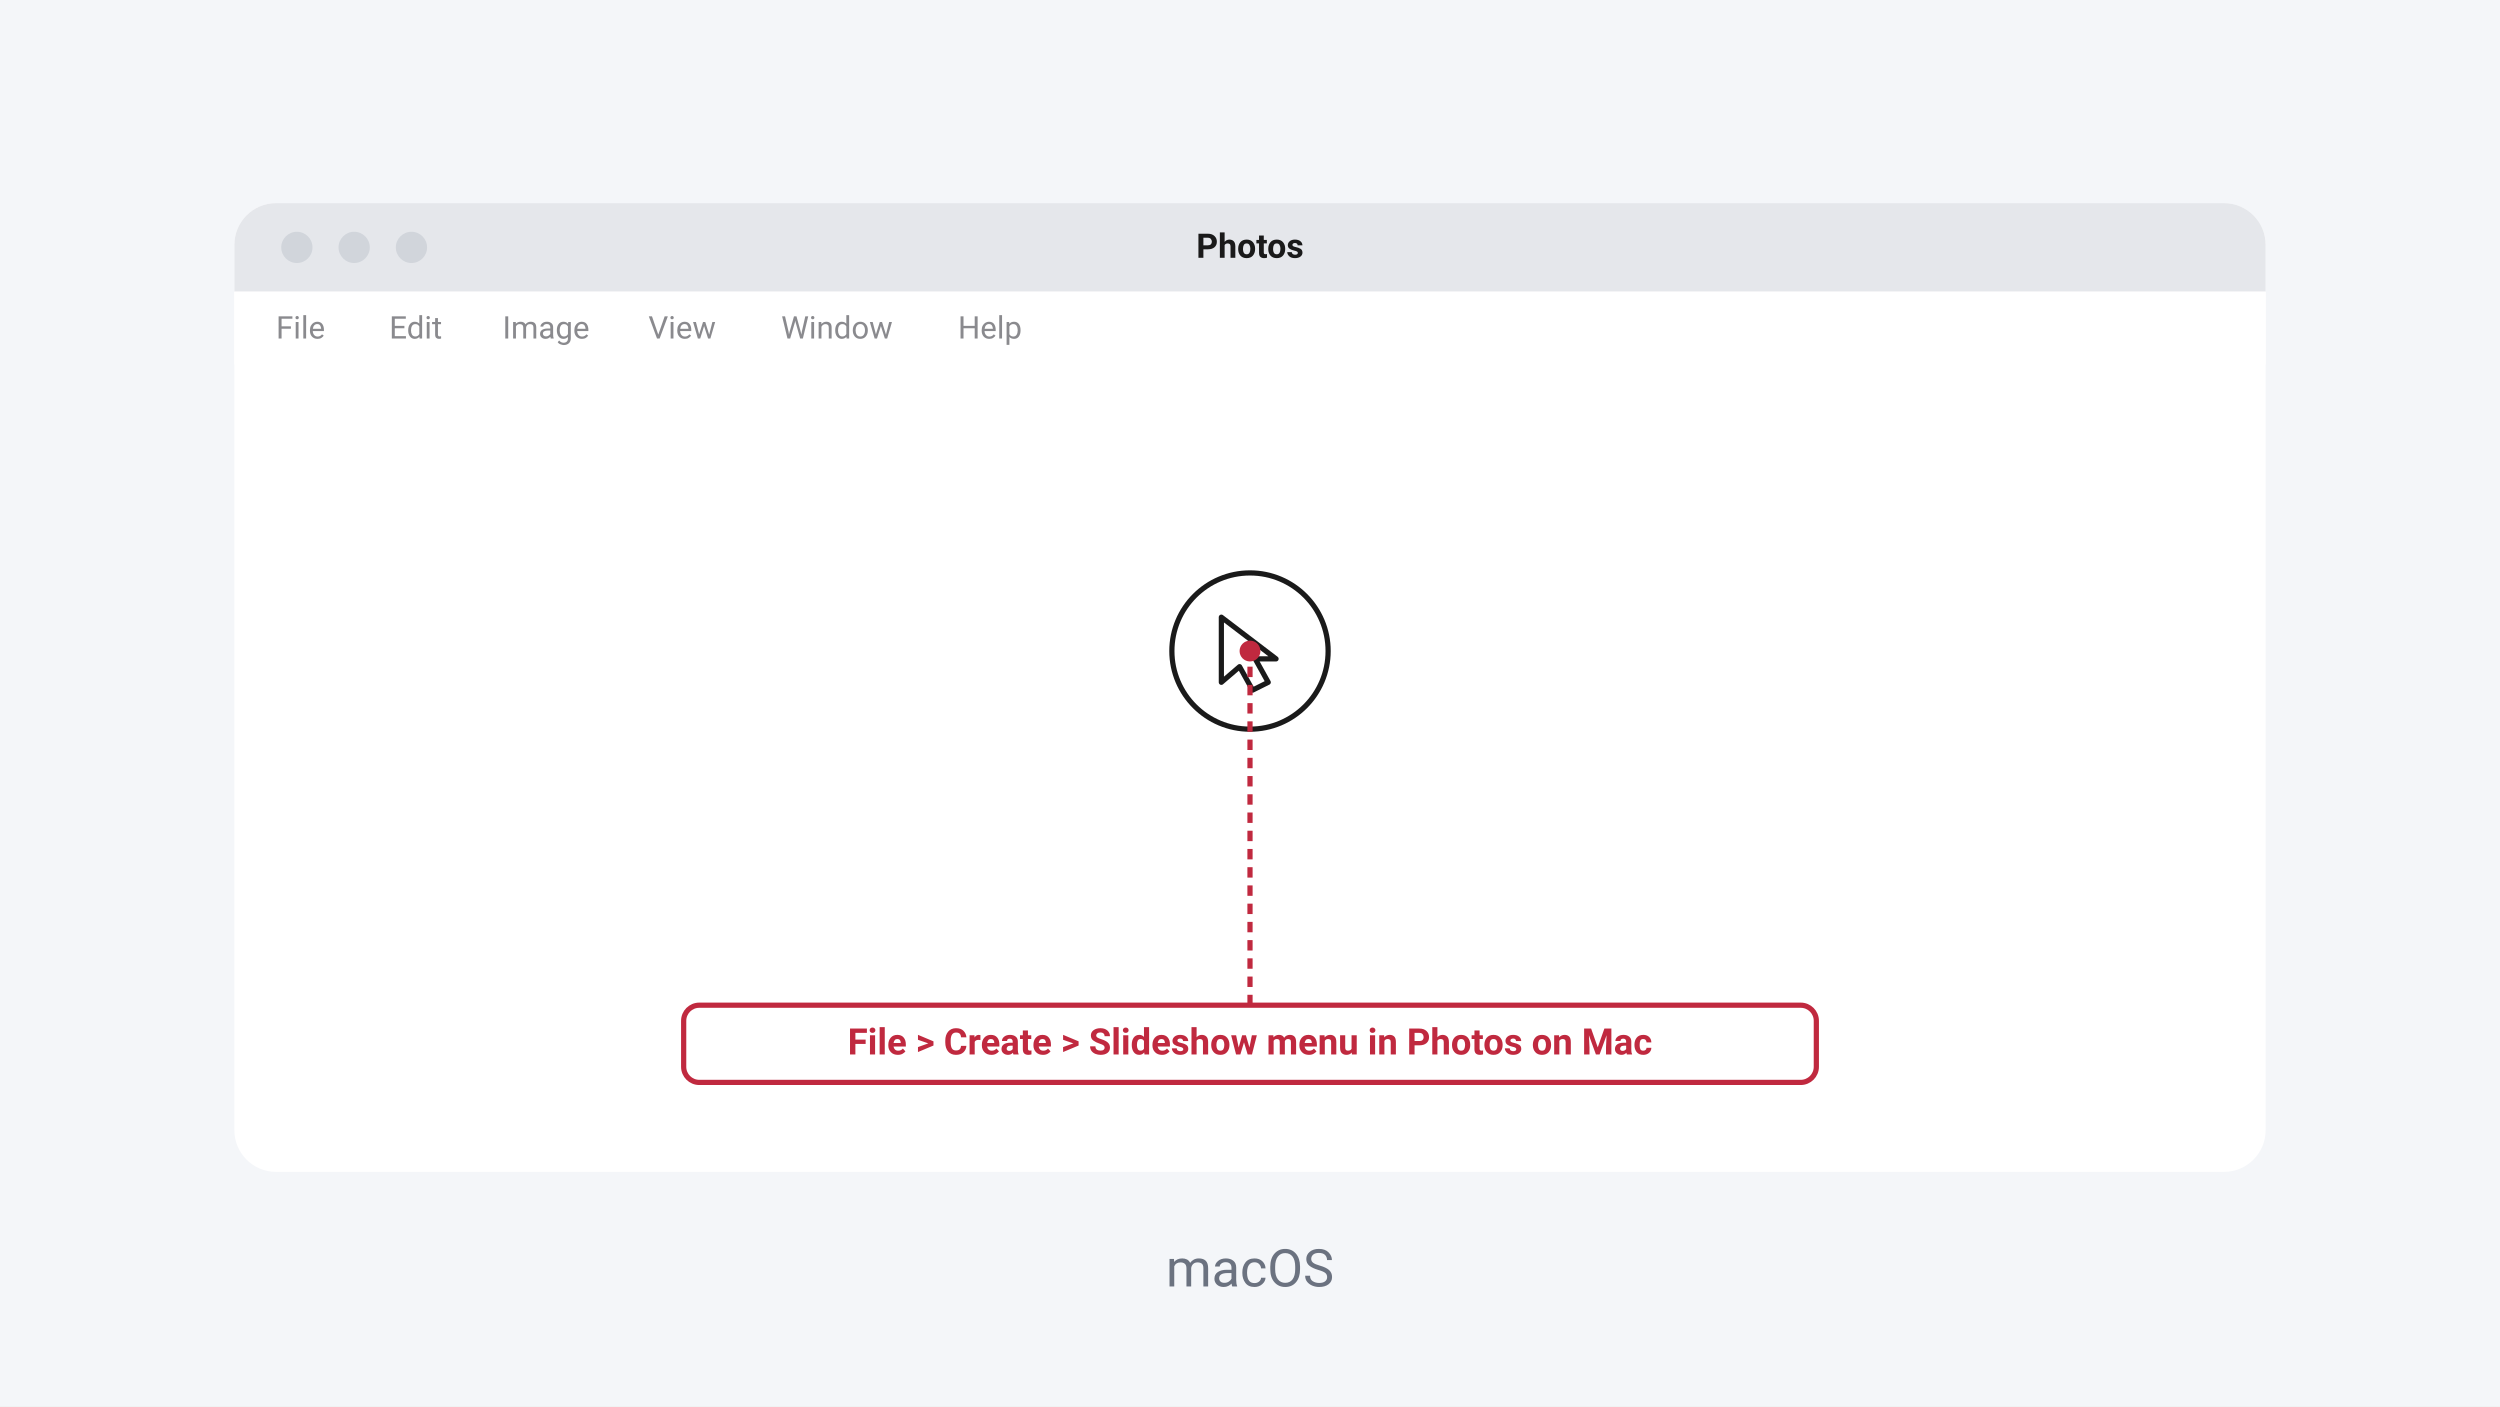
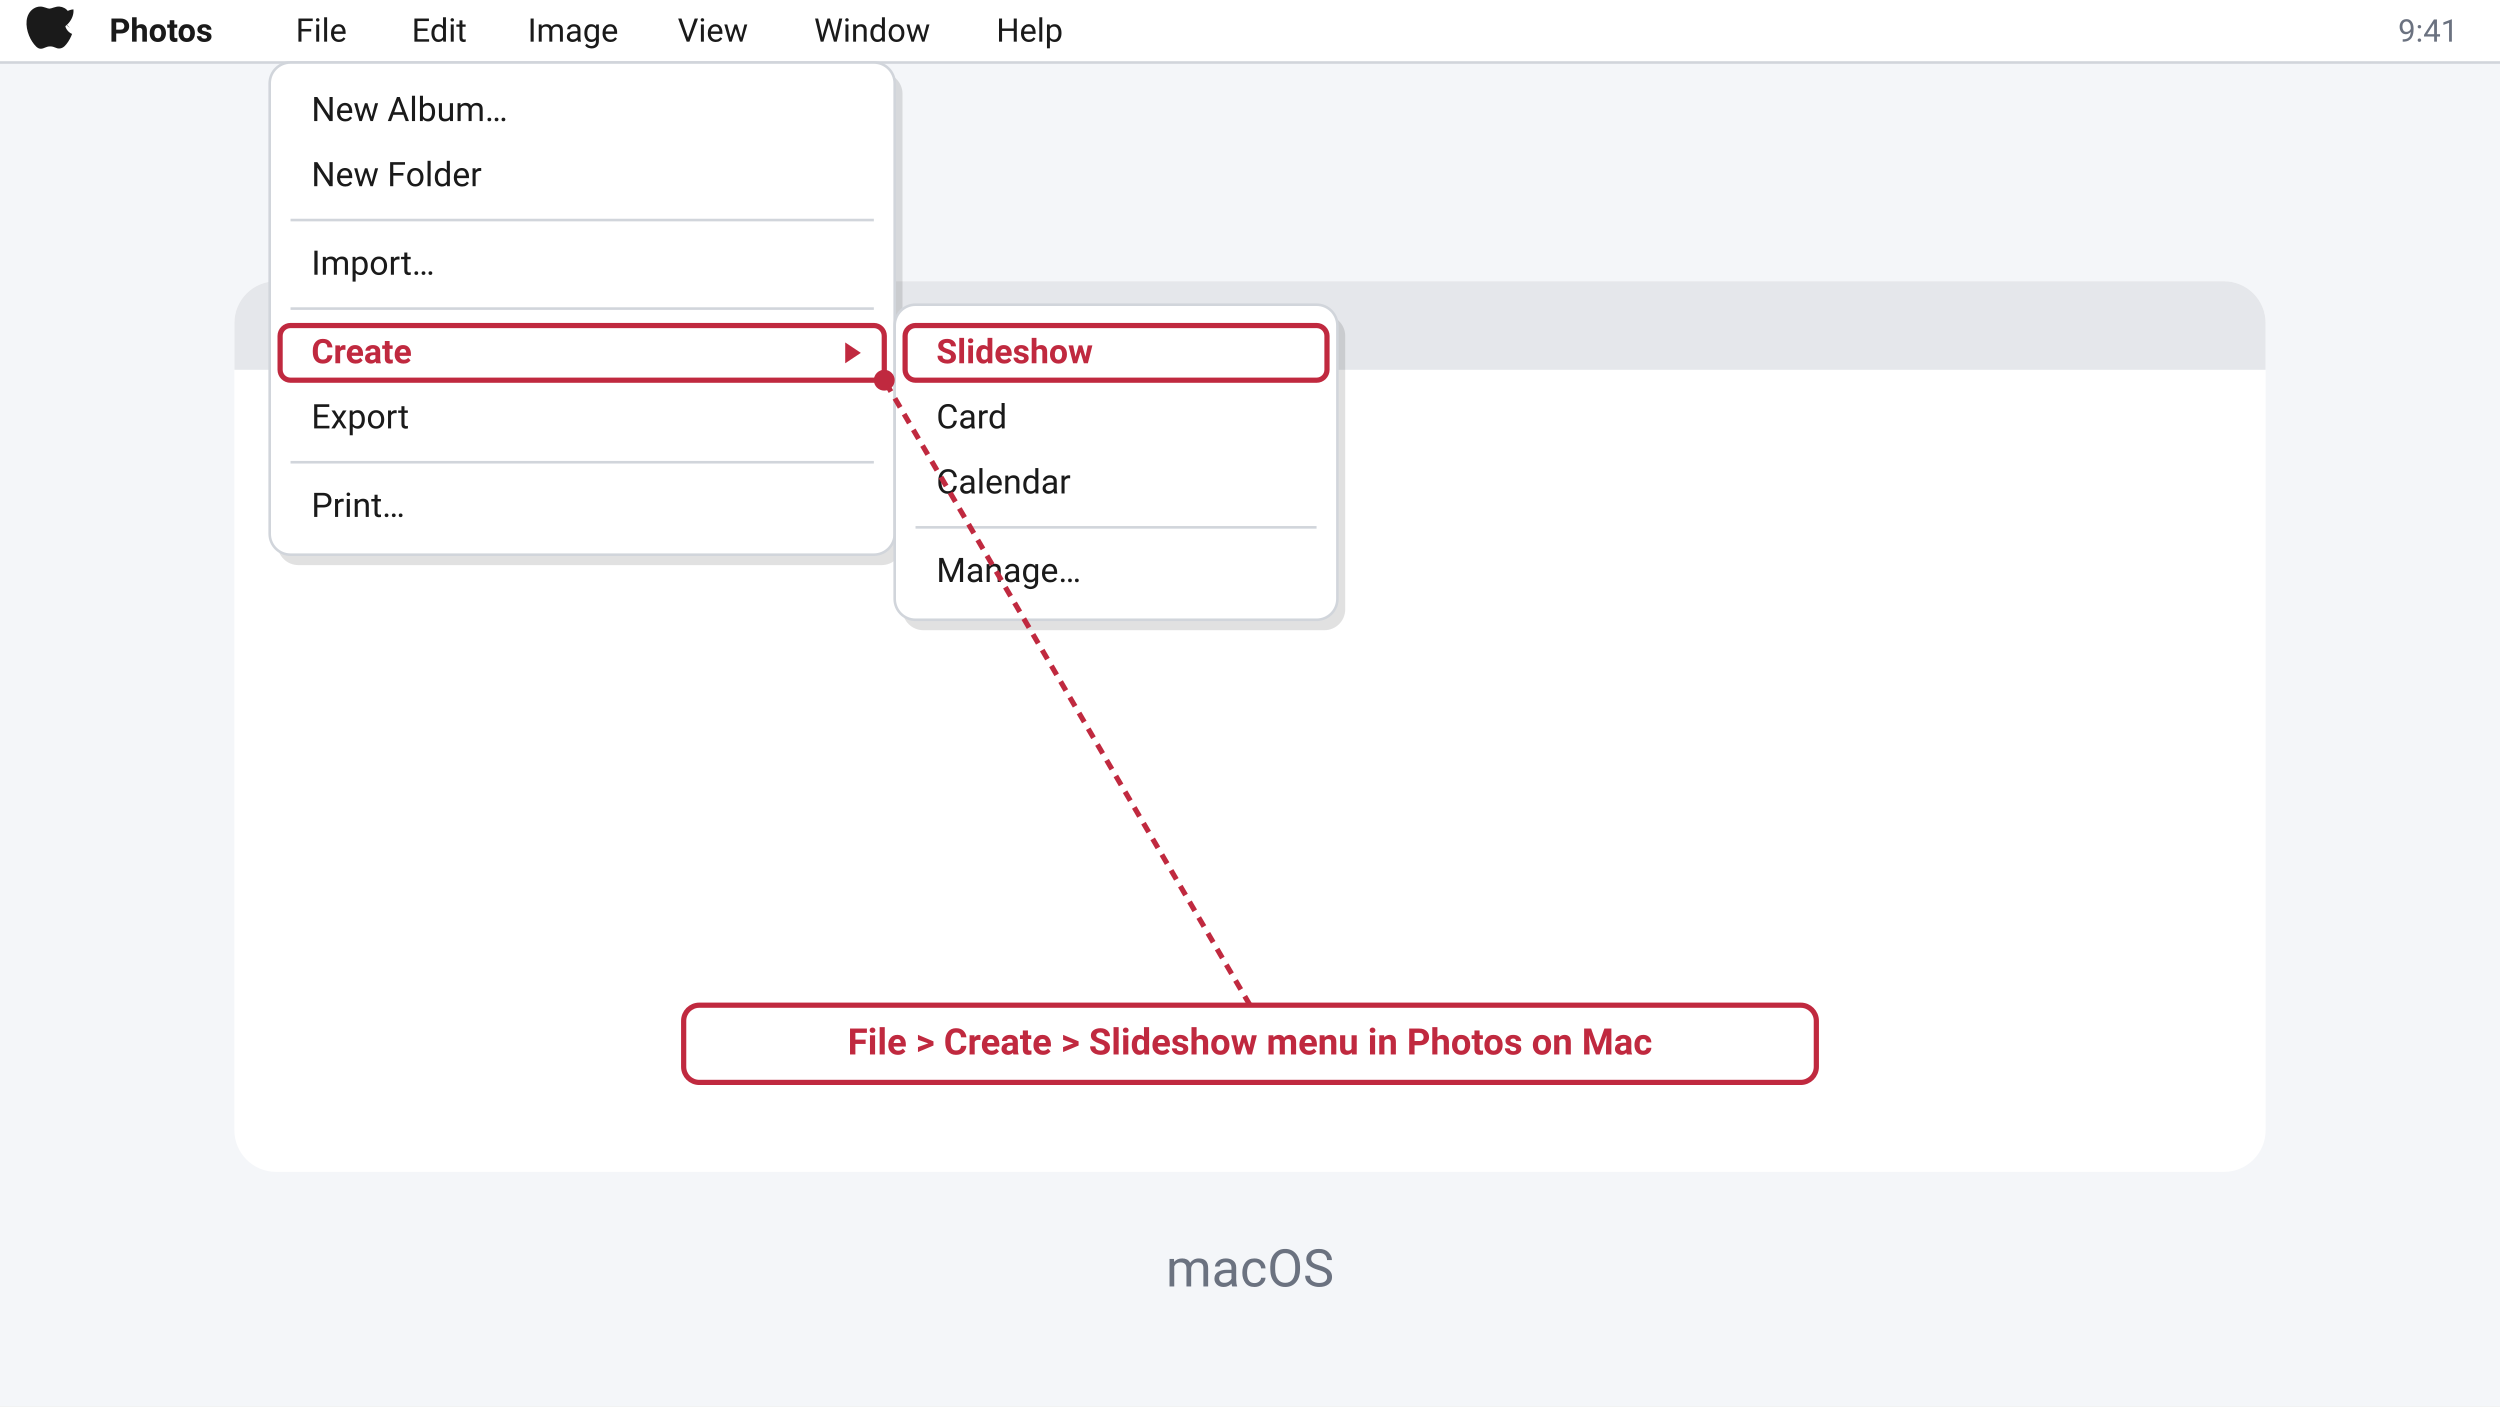
<svg xmlns="http://www.w3.org/2000/svg" width="960" height="540" viewBox="0 0 960 540">
  <rect width="960" height="540" fill="#F4F6F9" />
-   <rect x="90" y="78" width="780" height="372" rx="16" fill="#FFFFFF" />
-   <path d="M 90 94 A 16 16 0 0 1 106 78 L 854 78 A 16 16 0 0 1 870 94 L 870 112 L 90 112 Z" fill="#E5E7EB" />
-   <circle cx="114" cy="95" r="6" fill="#D1D5DB" />
-   <circle cx="136" cy="95" r="6" fill="#D1D5DB" />
-   <circle cx="158" cy="95" r="6" fill="#D1D5DB" />
-   <text x="480" y="99" font-family="system-ui, -apple-system, 'Segoe UI', Roboto, sans-serif" font-size="13" font-weight="600" fill="#1A1A1A" text-anchor="middle">Photos</text>
-   <rect x="90" y="112" width="780" height="28" fill="#FFFFFF" />
-   <text x="106" y="130" font-family="system-ui, -apple-system, 'Segoe UI', Roboto, sans-serif" font-size="12" font-weight="400" fill="#8A8A8E" text-anchor="start">File</text>
-   <text x="149.476" y="130" font-family="system-ui, -apple-system, 'Segoe UI', Roboto, sans-serif" font-size="12" font-weight="400" fill="#8A8A8E" text-anchor="start">Edit</text>
-   <text x="192.952" y="130" font-family="system-ui, -apple-system, 'Segoe UI', Roboto, sans-serif" font-size="12" font-weight="400" fill="#8A8A8E" text-anchor="start">Image</text>
-   <text x="248.968" y="130" font-family="system-ui, -apple-system, 'Segoe UI', Roboto, sans-serif" font-size="12" font-weight="400" fill="#8A8A8E" text-anchor="start">View</text>
-   <text x="299.968" y="130" font-family="system-ui, -apple-system, 'Segoe UI', Roboto, sans-serif" font-size="12" font-weight="400" fill="#8A8A8E" text-anchor="start">Window</text>
-   <text x="367.864" y="130" font-family="system-ui, -apple-system, 'Segoe UI', Roboto, sans-serif" font-size="12" font-weight="400" fill="#8A8A8E" text-anchor="start">Help</text>
-   <circle cx="480" cy="250" r="30" fill="#FFFFFF" stroke="#1A1A1A" stroke-width="2" />
-   <path d="M 469 237 L 469 262 L 476 256 L 481 265 L 487 262 L 482 253 L 490 253 Z" fill="#FFFFFF" stroke="#1A1A1A" stroke-width="2" stroke-linejoin="round" />
-   <line x1="480" y1="386" x2="480" y2="250" stroke="#C0293F" stroke-width="2" stroke-dasharray="4,3" />
-   <circle cx="480" cy="250" r="4" fill="#C0293F" />
+   <rect x="90" y="108" width="780" height="342" rx="16" fill="#FFFFFF" />
+   <path d="M 90 124 A 16 16 0 0 1 106 108 L 854 108 A 16 16 0 0 1 870 124 L 870 142 L 90 142 Z" fill="#E5E7EB" />
+   <circle cx="114" cy="125" r="6" fill="#D1D5DB" />
+   <circle cx="136" cy="125" r="6" fill="#D1D5DB" />
+   <circle cx="158" cy="125" r="6" fill="#D1D5DB" />
+   <text x="480" y="129" font-family="system-ui, -apple-system, 'Segoe UI', Roboto, sans-serif" font-size="13" font-weight="600" fill="#1A1A1A" text-anchor="middle">Photos</text>
+   <rect x="0" y="0" width="960" height="24" fill="#FFFFFF" />
+   <line x1="0" y1="24" x2="960" y2="24" stroke="#D1D5DB" stroke-width="1" />
+   <path d="M 26.4 8.8 c 1.2 -1.4 2 -3.3 1.8 -5.2 -1.7 0.1 -3.7 1.2 -4.9 2.6 -1.1 1.3 -2 3.2 -1.7 5 1.8 0.2 3.6 -1 4.8 -2.4 Z" fill="#1A1A1A" />
+   <path d="M 26.88 10.72 c -2.6 -1.6 -3 -4.6 -0.7 -6.3 -0.7 -1.1 -2 -1.8 -3.4 -1.9 -1.4 -0.1 -3 0.8 -3.8 0.8 -0.8 0 -2.1 -0.8 -3.5 -0.8 -1.8 0 -3.5 1.1 -4.4 2.7 -1.9 3.3 -0.5 8.1 1.3 10.8 0.9 1.3 2 2.8 3.4 2.7 1.3 -0.1 1.9 -0.9 3.5 -0.9 1.7 0 2.2 0.9 3.6 0.8 1.5 -0.1 2.4 -1.3 3.3 -2.6 1 -1.5 1.5 -3 1.5 -3 -0.1 0 -2.8 -1.1 -2.8 -4.3 Z" fill="#1A1A1A" />
+   <text x="42" y="16" font-family="system-ui, -apple-system, 'Segoe UI', Roboto, sans-serif" font-size="12.5" font-weight="700" fill="#1A1A1A" text-anchor="start">Photos</text>
+   <text x="113.562" y="16" font-family="system-ui, -apple-system, 'Segoe UI', Roboto, sans-serif" font-size="12.5" font-weight="400" fill="#1A1A1A" text-anchor="start">File</text>
+   <text x="158.1" y="16" font-family="system-ui, -apple-system, 'Segoe UI', Roboto, sans-serif" font-size="12.5" font-weight="400" fill="#1A1A1A" text-anchor="start">Edit</text>
+   <text x="202.638" y="16" font-family="system-ui, -apple-system, 'Segoe UI', Roboto, sans-serif" font-size="12.5" font-weight="400" fill="#1A1A1A" text-anchor="start">Image</text>
+   <text x="260.238" y="16" font-family="system-ui, -apple-system, 'Segoe UI', Roboto, sans-serif" font-size="12.5" font-weight="400" fill="#1A1A1A" text-anchor="start">View</text>
+   <text x="312.613" y="16" font-family="system-ui, -apple-system, 'Segoe UI', Roboto, sans-serif" font-size="12.5" font-weight="400" fill="#1A1A1A" text-anchor="start">Window</text>
+   <text x="382.588" y="16" font-family="system-ui, -apple-system, 'Segoe UI', Roboto, sans-serif" font-size="12.5" font-weight="400" fill="#1A1A1A" text-anchor="start">Help</text>
+   <text x="944" y="16" font-family="system-ui, -apple-system, 'Segoe UI', Roboto, sans-serif" font-size="12" font-weight="400" fill="#6B7280" text-anchor="end">9:41</text>
+   <rect x="106.562" y="28" width="240" height="189" rx="8" fill="#000000" opacity="0.12" />
+   <rect x="103.562" y="24" width="240" height="189" rx="8" fill="#FFFFFF" stroke="#D1D5DB" stroke-width="1" />
+   <text x="119.562" y="46.5" font-family="system-ui, -apple-system, 'Segoe UI', Roboto, sans-serif" font-size="13" font-weight="400" fill="#1A1A1A" text-anchor="start">New Album…</text>
+   <text x="119.562" y="71.5" font-family="system-ui, -apple-system, 'Segoe UI', Roboto, sans-serif" font-size="13" font-weight="400" fill="#1A1A1A" text-anchor="start">New Folder</text>
+   <line x1="111.562" y1="84.5" x2="335.562" y2="84.5" stroke="#D1D5DB" stroke-width="1" />
+   <text x="119.562" y="105.5" font-family="system-ui, -apple-system, 'Segoe UI', Roboto, sans-serif" font-size="13" font-weight="400" fill="#1A1A1A" text-anchor="start">Import…</text>
+   <line x1="111.562" y1="118.5" x2="335.562" y2="118.5" stroke="#D1D5DB" stroke-width="1" />
+   <rect x="107.562" y="125" width="232" height="21" rx="4" fill="none" stroke="#C0293F" stroke-width="2" />
+   <text x="119.562" y="139.5" font-family="system-ui, -apple-system, 'Segoe UI', Roboto, sans-serif" font-size="13" font-weight="700" fill="#C0293F" text-anchor="start">Create</text>
+   <path d="M 324.562 131.5 L 330.562 135.5 L 324.562 139.5 Z" fill="#C0293F" />
+   <text x="119.562" y="164.5" font-family="system-ui, -apple-system, 'Segoe UI', Roboto, sans-serif" font-size="13" font-weight="400" fill="#1A1A1A" text-anchor="start">Export</text>
+   <line x1="111.562" y1="177.5" x2="335.562" y2="177.5" stroke="#D1D5DB" stroke-width="1" />
+   <text x="119.562" y="198.5" font-family="system-ui, -apple-system, 'Segoe UI', Roboto, sans-serif" font-size="13" font-weight="400" fill="#1A1A1A" text-anchor="start">Print…</text>
+   <rect x="346.562" y="121" width="170" height="121" rx="8" fill="#000000" opacity="0.12" />
+   <rect x="343.562" y="117" width="170" height="121" rx="8" fill="#FFFFFF" stroke="#D1D5DB" stroke-width="1" />
+   <rect x="347.562" y="125" width="162" height="21" rx="4" fill="none" stroke="#C0293F" stroke-width="2" />
+   <text x="359.562" y="139.5" font-family="system-ui, -apple-system, 'Segoe UI', Roboto, sans-serif" font-size="13" font-weight="700" fill="#C0293F" text-anchor="start">Slideshow</text>
+   <text x="359.562" y="164.5" font-family="system-ui, -apple-system, 'Segoe UI', Roboto, sans-serif" font-size="13" font-weight="400" fill="#1A1A1A" text-anchor="start">Card</text>
+   <text x="359.562" y="189.5" font-family="system-ui, -apple-system, 'Segoe UI', Roboto, sans-serif" font-size="13" font-weight="400" fill="#1A1A1A" text-anchor="start">Calendar</text>
+   <line x1="351.562" y1="202.5" x2="505.562" y2="202.5" stroke="#D1D5DB" stroke-width="1" />
+   <text x="359.562" y="223.5" font-family="system-ui, -apple-system, 'Segoe UI', Roboto, sans-serif" font-size="13" font-weight="400" fill="#1A1A1A" text-anchor="start">Manage…</text>
+   <line x1="480" y1="386" x2="339.562" y2="146" stroke="#C0293F" stroke-width="2" stroke-dasharray="4,3" />
+   <circle cx="339.562" cy="146" r="4" fill="#C0293F" />
  <rect x="262.528" y="386" width="434.945" height="29.65" rx="6" fill="#FFFFFF" stroke="#C0293F" stroke-width="2" />
  <text x="480" y="404.92" font-family="system-ui, -apple-system, 'Segoe UI', Roboto, sans-serif" font-size="14" font-weight="700" fill="#C0293F" text-anchor="middle">File &gt; Create &gt; Slideshow menu in Photos on Mac</text>
  <text x="480" y="494" font-family="system-ui, -apple-system, 'Segoe UI', Roboto, sans-serif" font-size="20" font-weight="400" fill="#6B7280" text-anchor="middle">macOS</text>
</svg>
